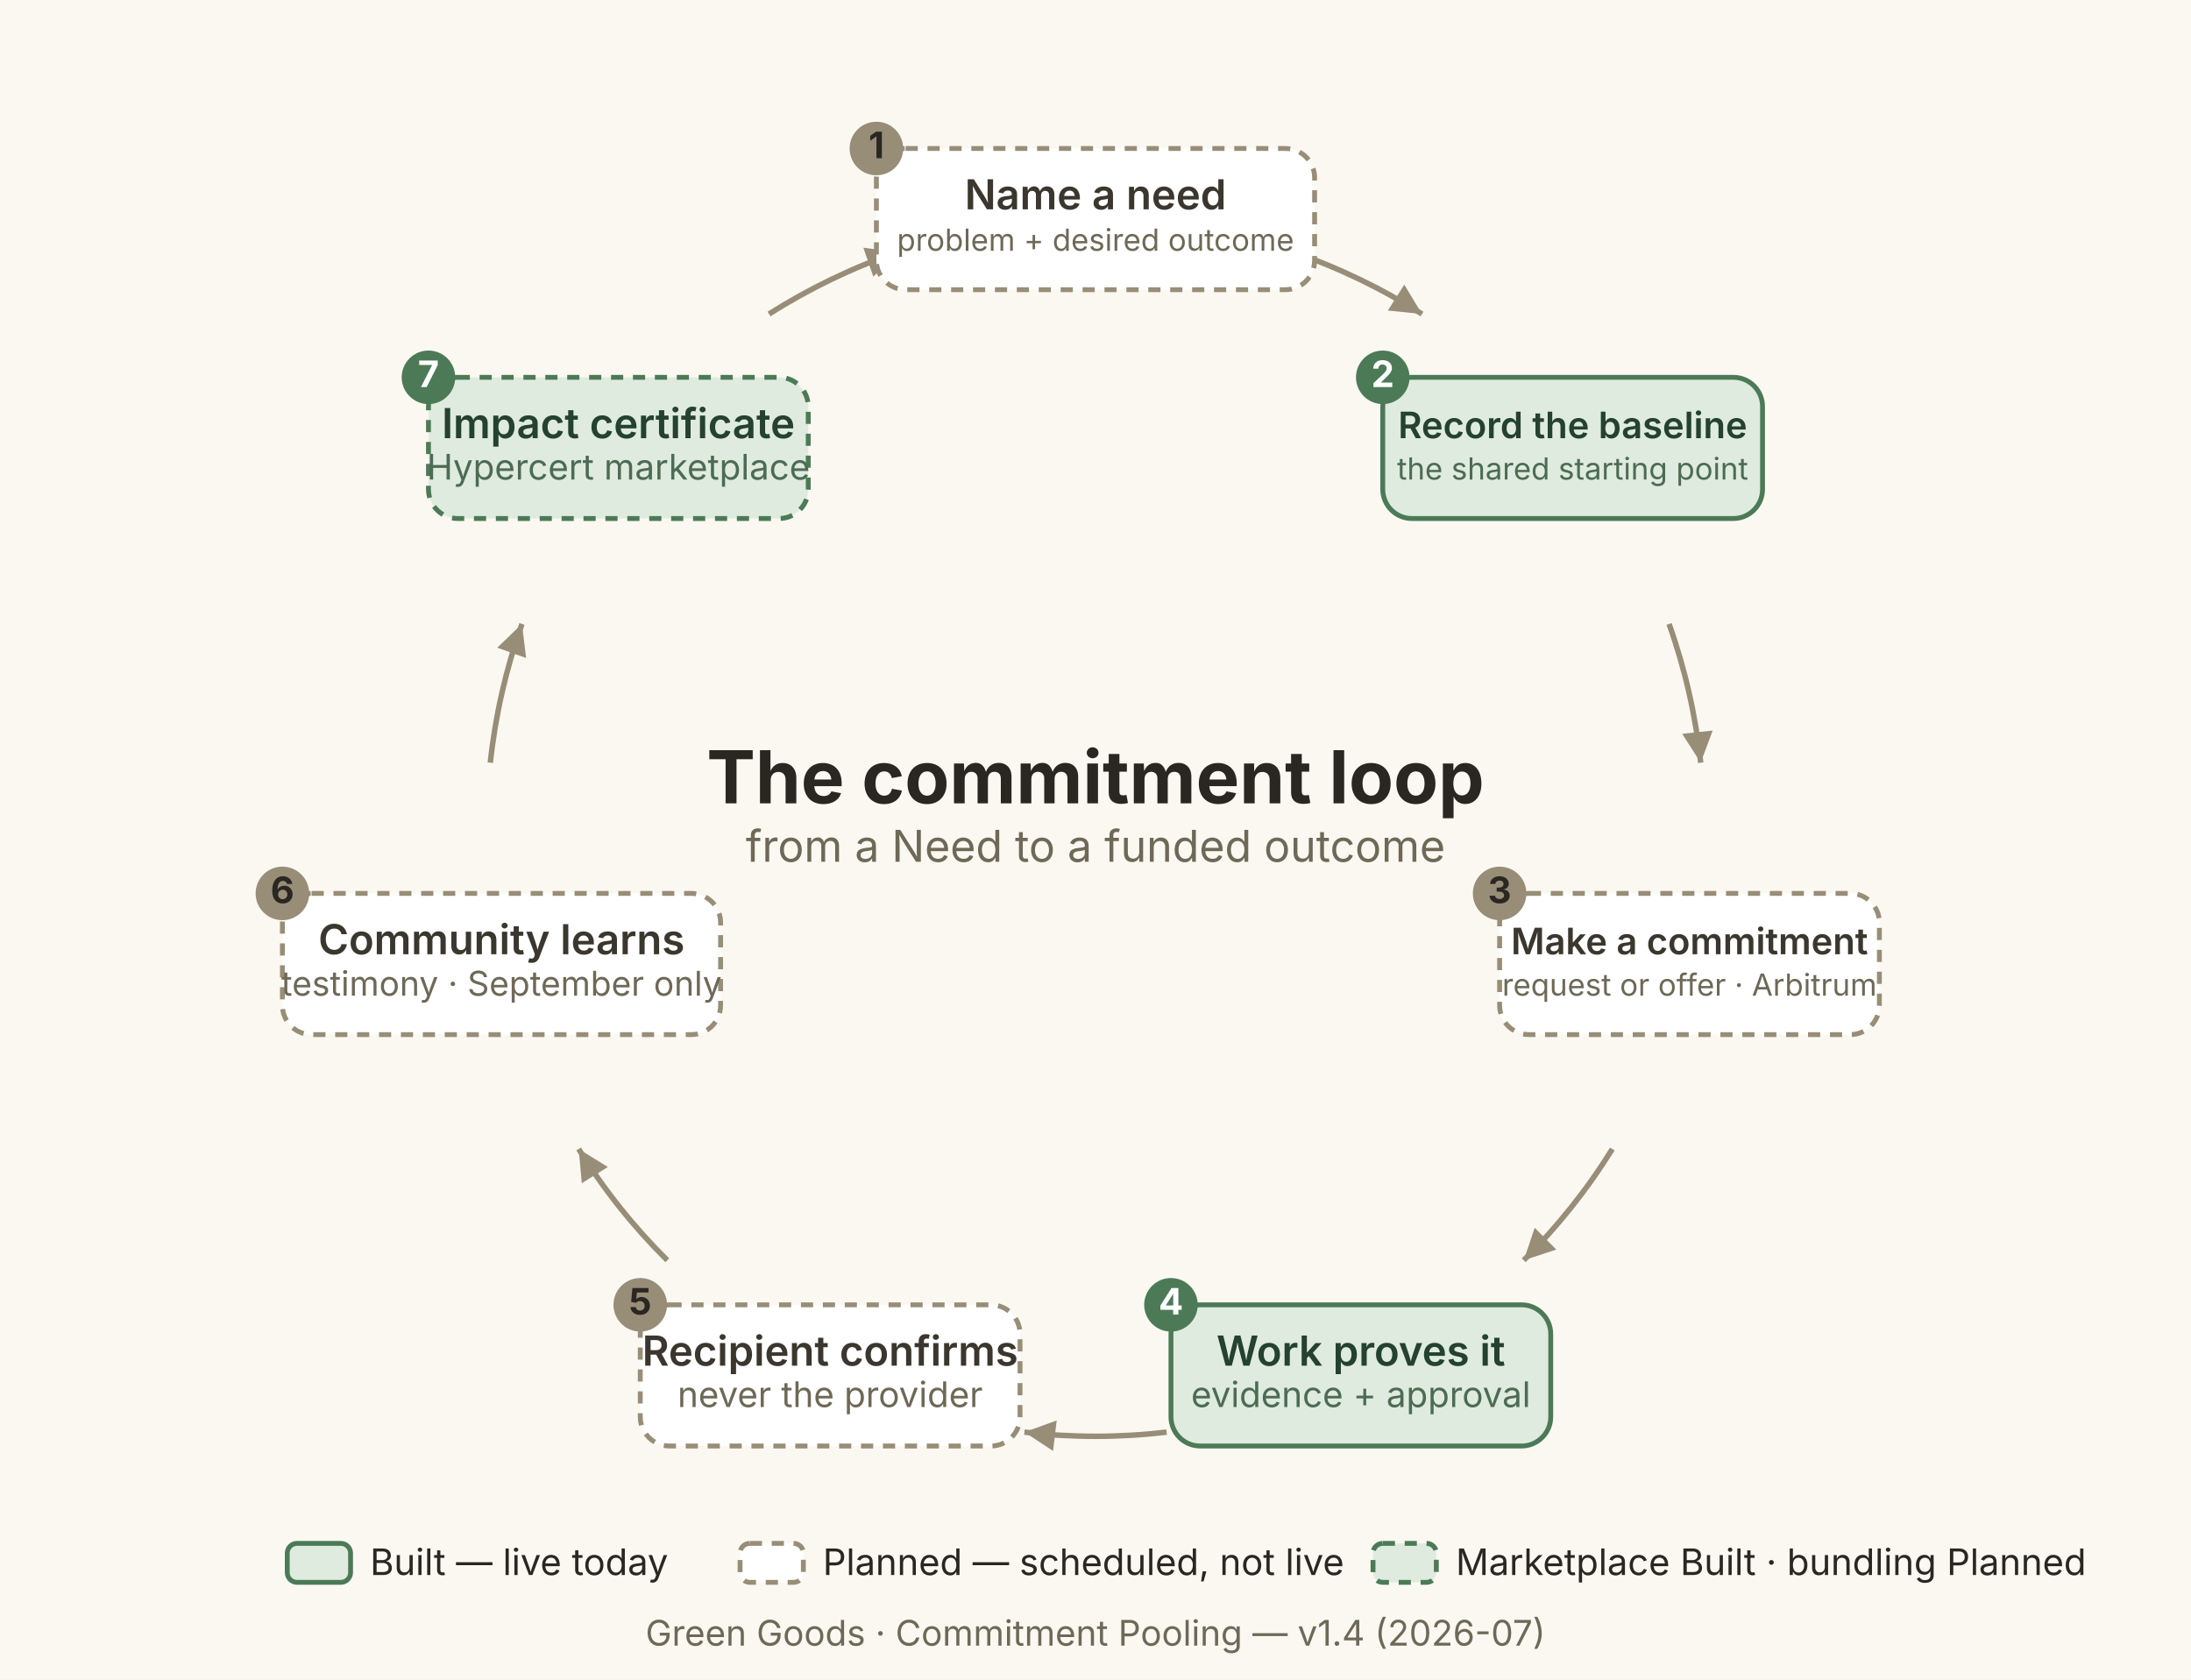
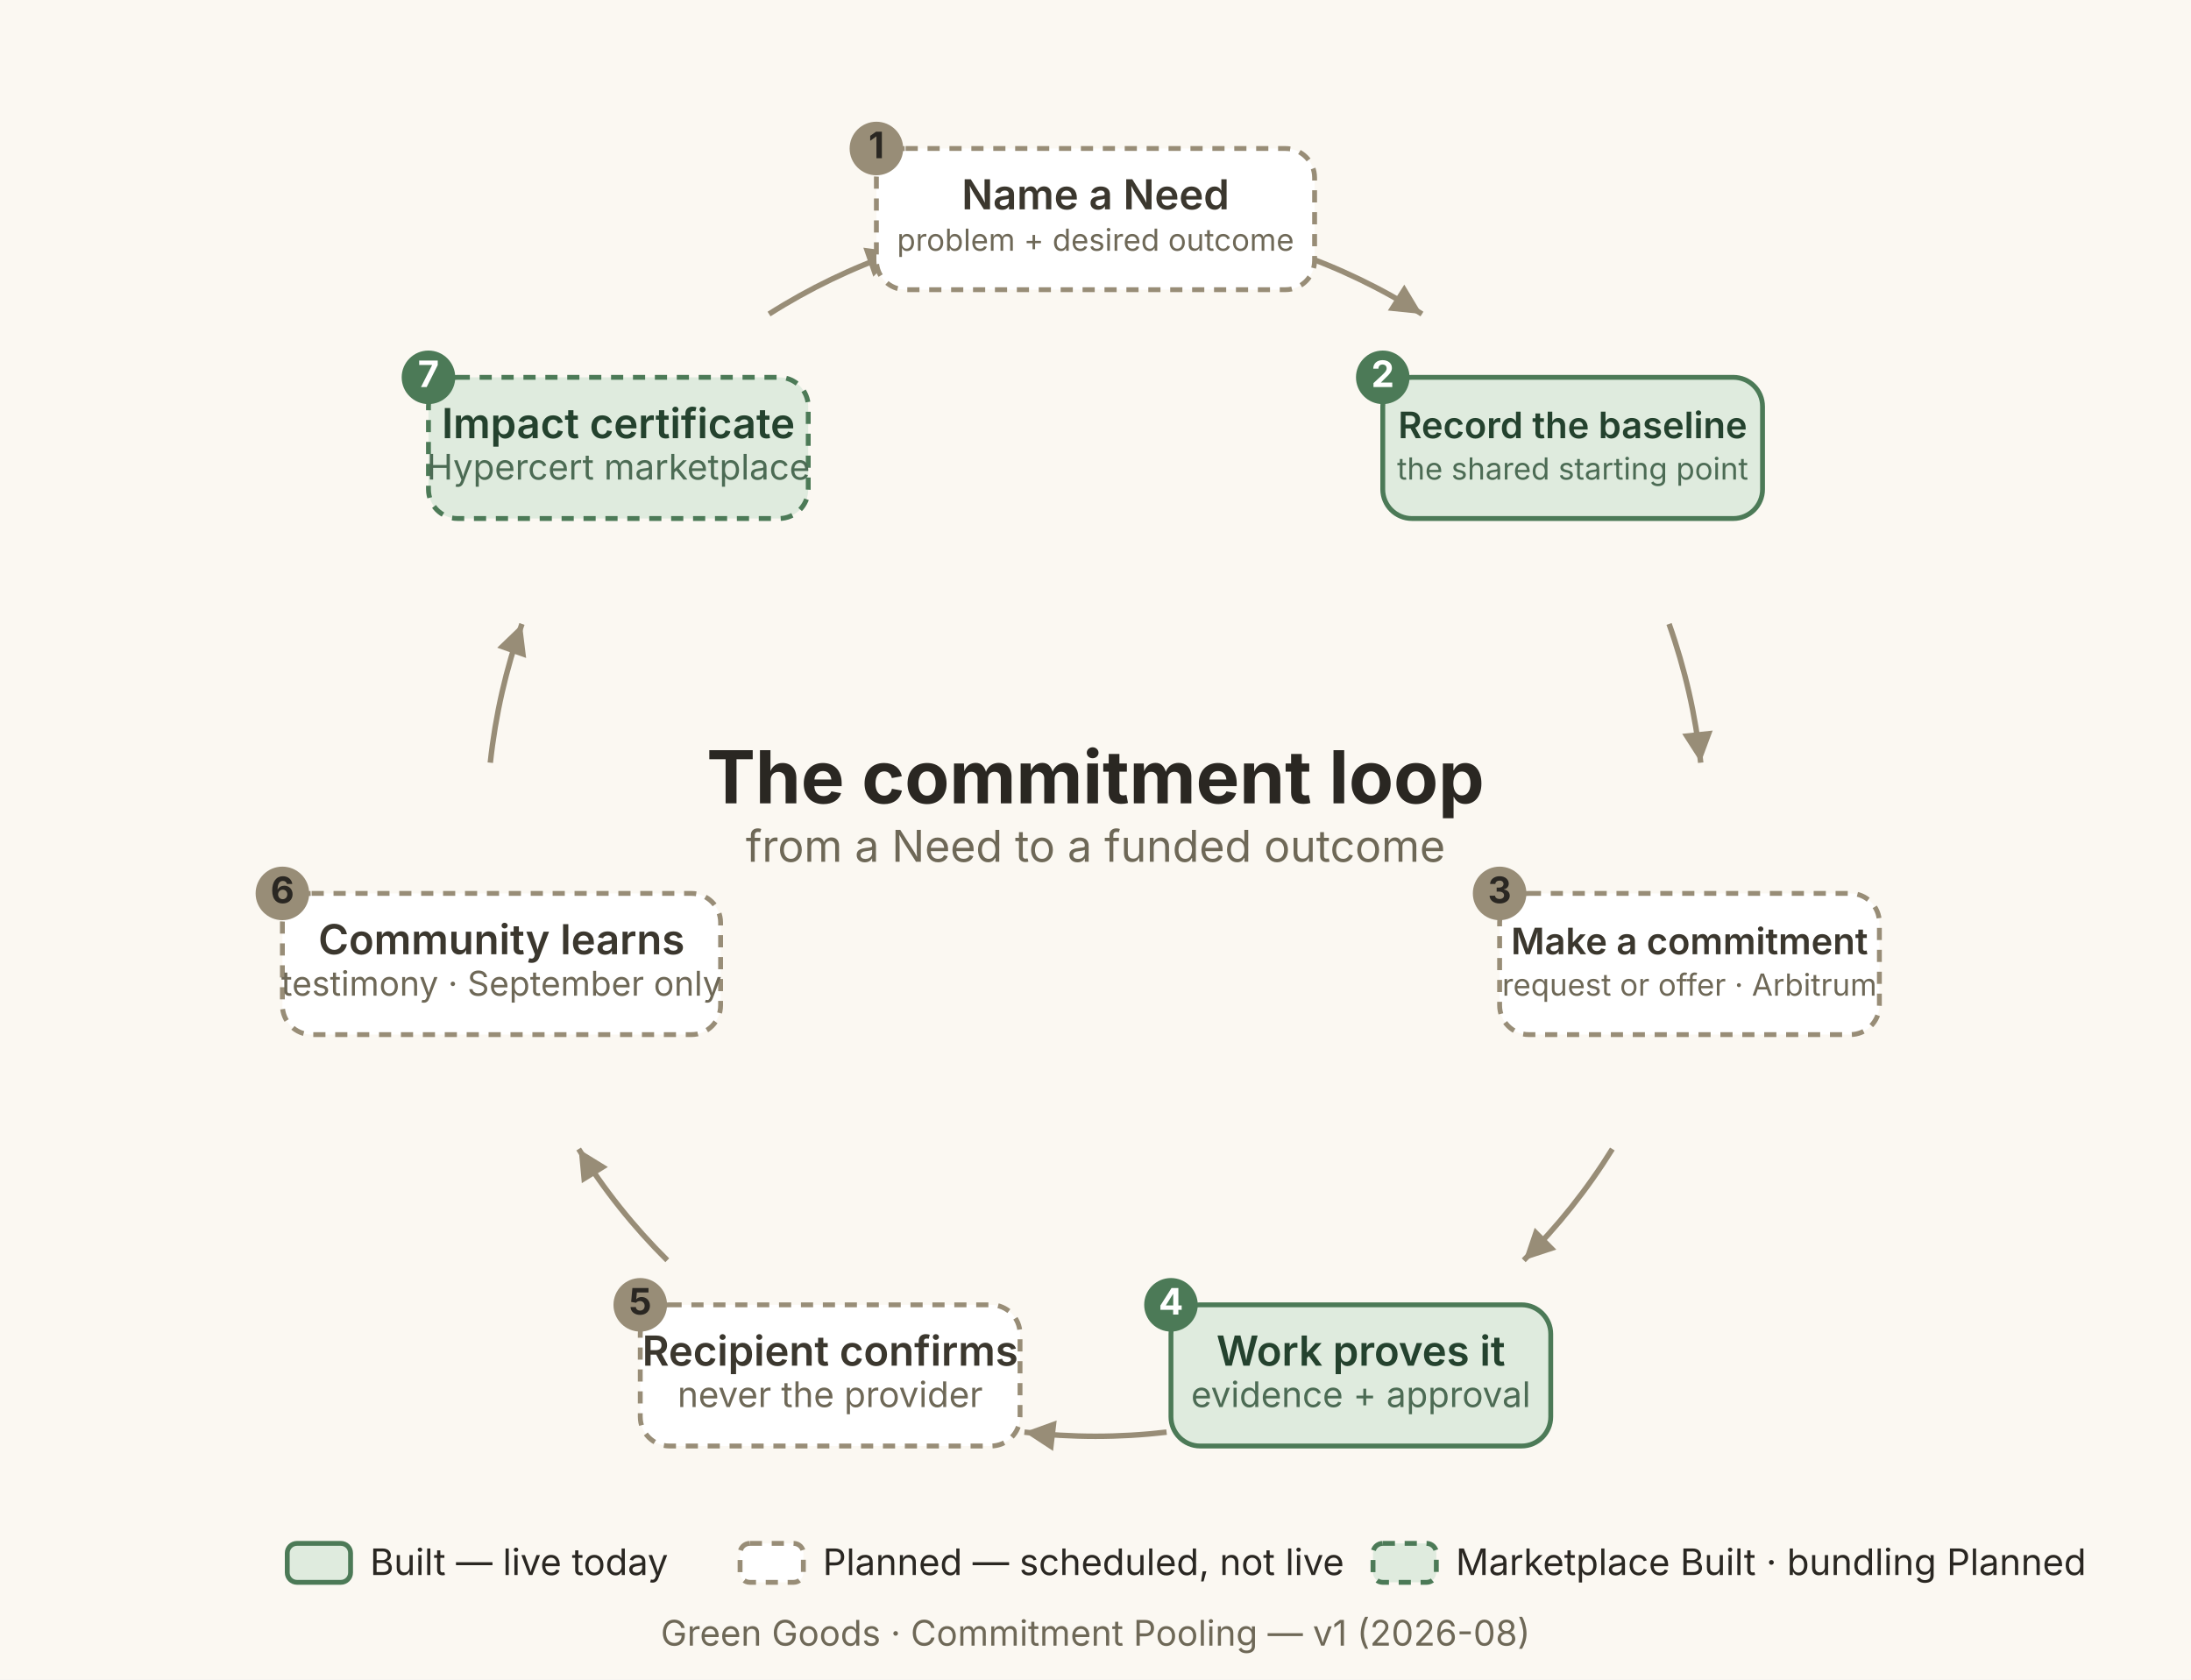
<svg xmlns="http://www.w3.org/2000/svg" width="1800" height="1380" viewBox="0 0 900 690" font-family="Inter, 'Helvetica Neue', Arial, sans-serif" role="img" aria-labelledby="commitment-loop-title commitment-loop-desc">
  <defs>
    <marker id="commitment-loop-arrow" viewBox="0 0 10 10" refX="8" refY="5" markerWidth="7" markerHeight="7" orient="auto-start-reverse">
      <path d="M 0 1 L 8 5 L 0 9 Z" fill="#988D77" />
    </marker>
  </defs>
  <rect x="0" y="0" width="900" height="690" fill="#FBF8F2" />
  <text x="450" y="330" text-anchor="middle" font-size="30" font-weight="700" fill="#2A2722">The commitment loop</text>
  <text x="450" y="354" text-anchor="middle" font-size="18" fill="#6E6857">from a Need to a funded outcome</text>
  <g fill="none" stroke="#988D77" stroke-width="2.25" marker-end="url(#commitment-loop-arrow)">
    <path d="M 531.4 103.6 A 250 250 0 0 1 584.1 129.0" />
    <path d="M 685.6 256.3 A 250 250 0 0 1 698.6 313.3" />
    <path d="M 662.3 472.0 A 250 250 0 0 1 625.9 517.7" />
    <path d="M 479.2 588.3 A 250 250 0 0 1 420.8 588.3" />
    <path d="M 274.1 517.7 A 250 250 0 0 1 237.7 472.0" />
    <path d="M 201.4 313.3 A 250 250 0 0 1 214.4 256.3" />
    <path d="M 315.9 129.0 A 250 250 0 0 1 368.6 103.6" />
  </g>
  <g>
    <rect x="360" y="61" width="180" height="58" rx="12" fill="#FFFFFF" stroke="#988D77" stroke-width="2" stroke-dasharray="5 4" />
    <circle cx="360" cy="61" r="11" fill="#988D77" />
    <text x="360" y="65" text-anchor="middle" font-size="15" font-weight="700" fill="#2A2722">1</text>
-     <text x="450" y="86" text-anchor="middle" font-size="17" font-weight="600" fill="#3B372E">Name a need</text>
+     <text x="450" y="86" text-anchor="middle" font-size="17" font-weight="600" fill="#3B372E">Name a Need</text>
    <text x="450" y="103" text-anchor="middle" font-size="12.5" fill="#6E6857">problem + desired outcome</text>
  </g>
  <g>
    <rect x="568" y="155" width="156" height="58" rx="12" fill="#DFEBDE" stroke="#4C7A57" stroke-width="2" />
    <circle cx="568" cy="155" r="11" fill="#4C7A57" />
    <text x="568" y="159" text-anchor="middle" font-size="15" font-weight="700" fill="#FFFFFF">2</text>
    <text x="646" y="180" text-anchor="middle" font-size="15" font-weight="600" fill="#24422E">Record the baseline</text>
    <text x="646" y="197" text-anchor="middle" font-size="12.5" fill="#4C6B54">the shared starting point</text>
  </g>
  <g>
    <rect x="616" y="367" width="156" height="58" rx="12" fill="#FFFFFF" stroke="#988D77" stroke-width="2" stroke-dasharray="5 4" />
    <circle cx="616" cy="367" r="11" fill="#988D77" />
    <text x="616" y="371" text-anchor="middle" font-size="15" font-weight="700" fill="#2A2722">3</text>
    <text x="694" y="392" text-anchor="middle" font-size="15" font-weight="600" fill="#3B372E">Make a commitment</text>
    <text x="694" y="409" text-anchor="middle" font-size="12.5" fill="#6E6857">request or offer · Arbitrum</text>
  </g>
  <g>
    <rect x="481" y="536" width="156" height="58" rx="12" fill="#DFEBDE" stroke="#4C7A57" stroke-width="2" />
    <circle cx="481" cy="536" r="11" fill="#4C7A57" />
    <text x="481" y="540" text-anchor="middle" font-size="15" font-weight="700" fill="#FFFFFF">4</text>
    <text x="559" y="561" text-anchor="middle" font-size="17" font-weight="600" fill="#24422E">Work proves it</text>
    <text x="559" y="578" text-anchor="middle" font-size="14.5" fill="#4C6B54">evidence + approval</text>
  </g>
  <g>
    <rect x="263" y="536" width="156" height="58" rx="12" fill="#FFFFFF" stroke="#988D77" stroke-width="2" stroke-dasharray="5 4" />
    <circle cx="263" cy="536" r="11" fill="#988D77" />
    <text x="263" y="540" text-anchor="middle" font-size="15" font-weight="700" fill="#2A2722">5</text>
    <text x="341" y="561" text-anchor="middle" font-size="17" font-weight="600" fill="#3B372E">Recipient confirms</text>
    <text x="341" y="578" text-anchor="middle" font-size="14.5" fill="#6E6857">never the provider</text>
  </g>
  <g>
    <rect x="116" y="367" width="180" height="58" rx="12" fill="#FFFFFF" stroke="#988D77" stroke-width="2" stroke-dasharray="5 4" />
    <circle cx="116" cy="367" r="11" fill="#988D77" />
    <text x="116" y="371" text-anchor="middle" font-size="15" font-weight="700" fill="#2A2722">6</text>
    <text x="206" y="392" text-anchor="middle" font-size="17" font-weight="600" fill="#3B372E">Community learns</text>
    <text x="206" y="409" text-anchor="middle" font-size="14" fill="#6E6857">testimony · September only</text>
  </g>
  <g>
    <rect x="176" y="155" width="156" height="58" rx="12" fill="#DFEBDE" stroke="#4C7A57" stroke-width="2" stroke-dasharray="5 4" />
    <circle cx="176" cy="155" r="11" fill="#4C7A57" />
    <text x="176" y="159" text-anchor="middle" font-size="15" font-weight="700" fill="#FFFFFF">7</text>
    <text x="254" y="180" text-anchor="middle" font-size="17" font-weight="600" fill="#24422E">Impact certificate</text>
    <text x="254" y="197" text-anchor="middle" font-size="14.5" fill="#4C6B54">Hypercert marketplace</text>
  </g>
  <g>
    <rect x="118" y="634" width="26" height="16" rx="4" fill="#DFEBDE" stroke="#4C7A57" stroke-width="2" />
    <text x="152" y="647" font-size="15" fill="#2A2722">Built — live today</text>
    <rect x="304" y="634" width="26" height="16" rx="4" fill="#FFFFFF" stroke="#988D77" stroke-width="2" stroke-dasharray="5 4" />
    <text x="338" y="647" font-size="15" fill="#2A2722">Planned — scheduled, not live</text>
    <rect x="564" y="634" width="26" height="16" rx="4" fill="#DFEBDE" stroke="#4C7A57" stroke-width="2" stroke-dasharray="5 4" />
    <text x="598" y="647" font-size="15" fill="#2A2722">Marketplace Built · bundling Planned</text>
  </g>
-   <text x="450" y="676" text-anchor="middle" font-size="14.5" fill="#6E6857">Green Goods · Commitment Pooling — v1.4 (2026-07)</text>
+   <text x="450" y="676" text-anchor="middle" font-size="14.5" fill="#6E6857">Green Goods · Commitment Pooling — v1 (2026-08)</text>
</svg>
